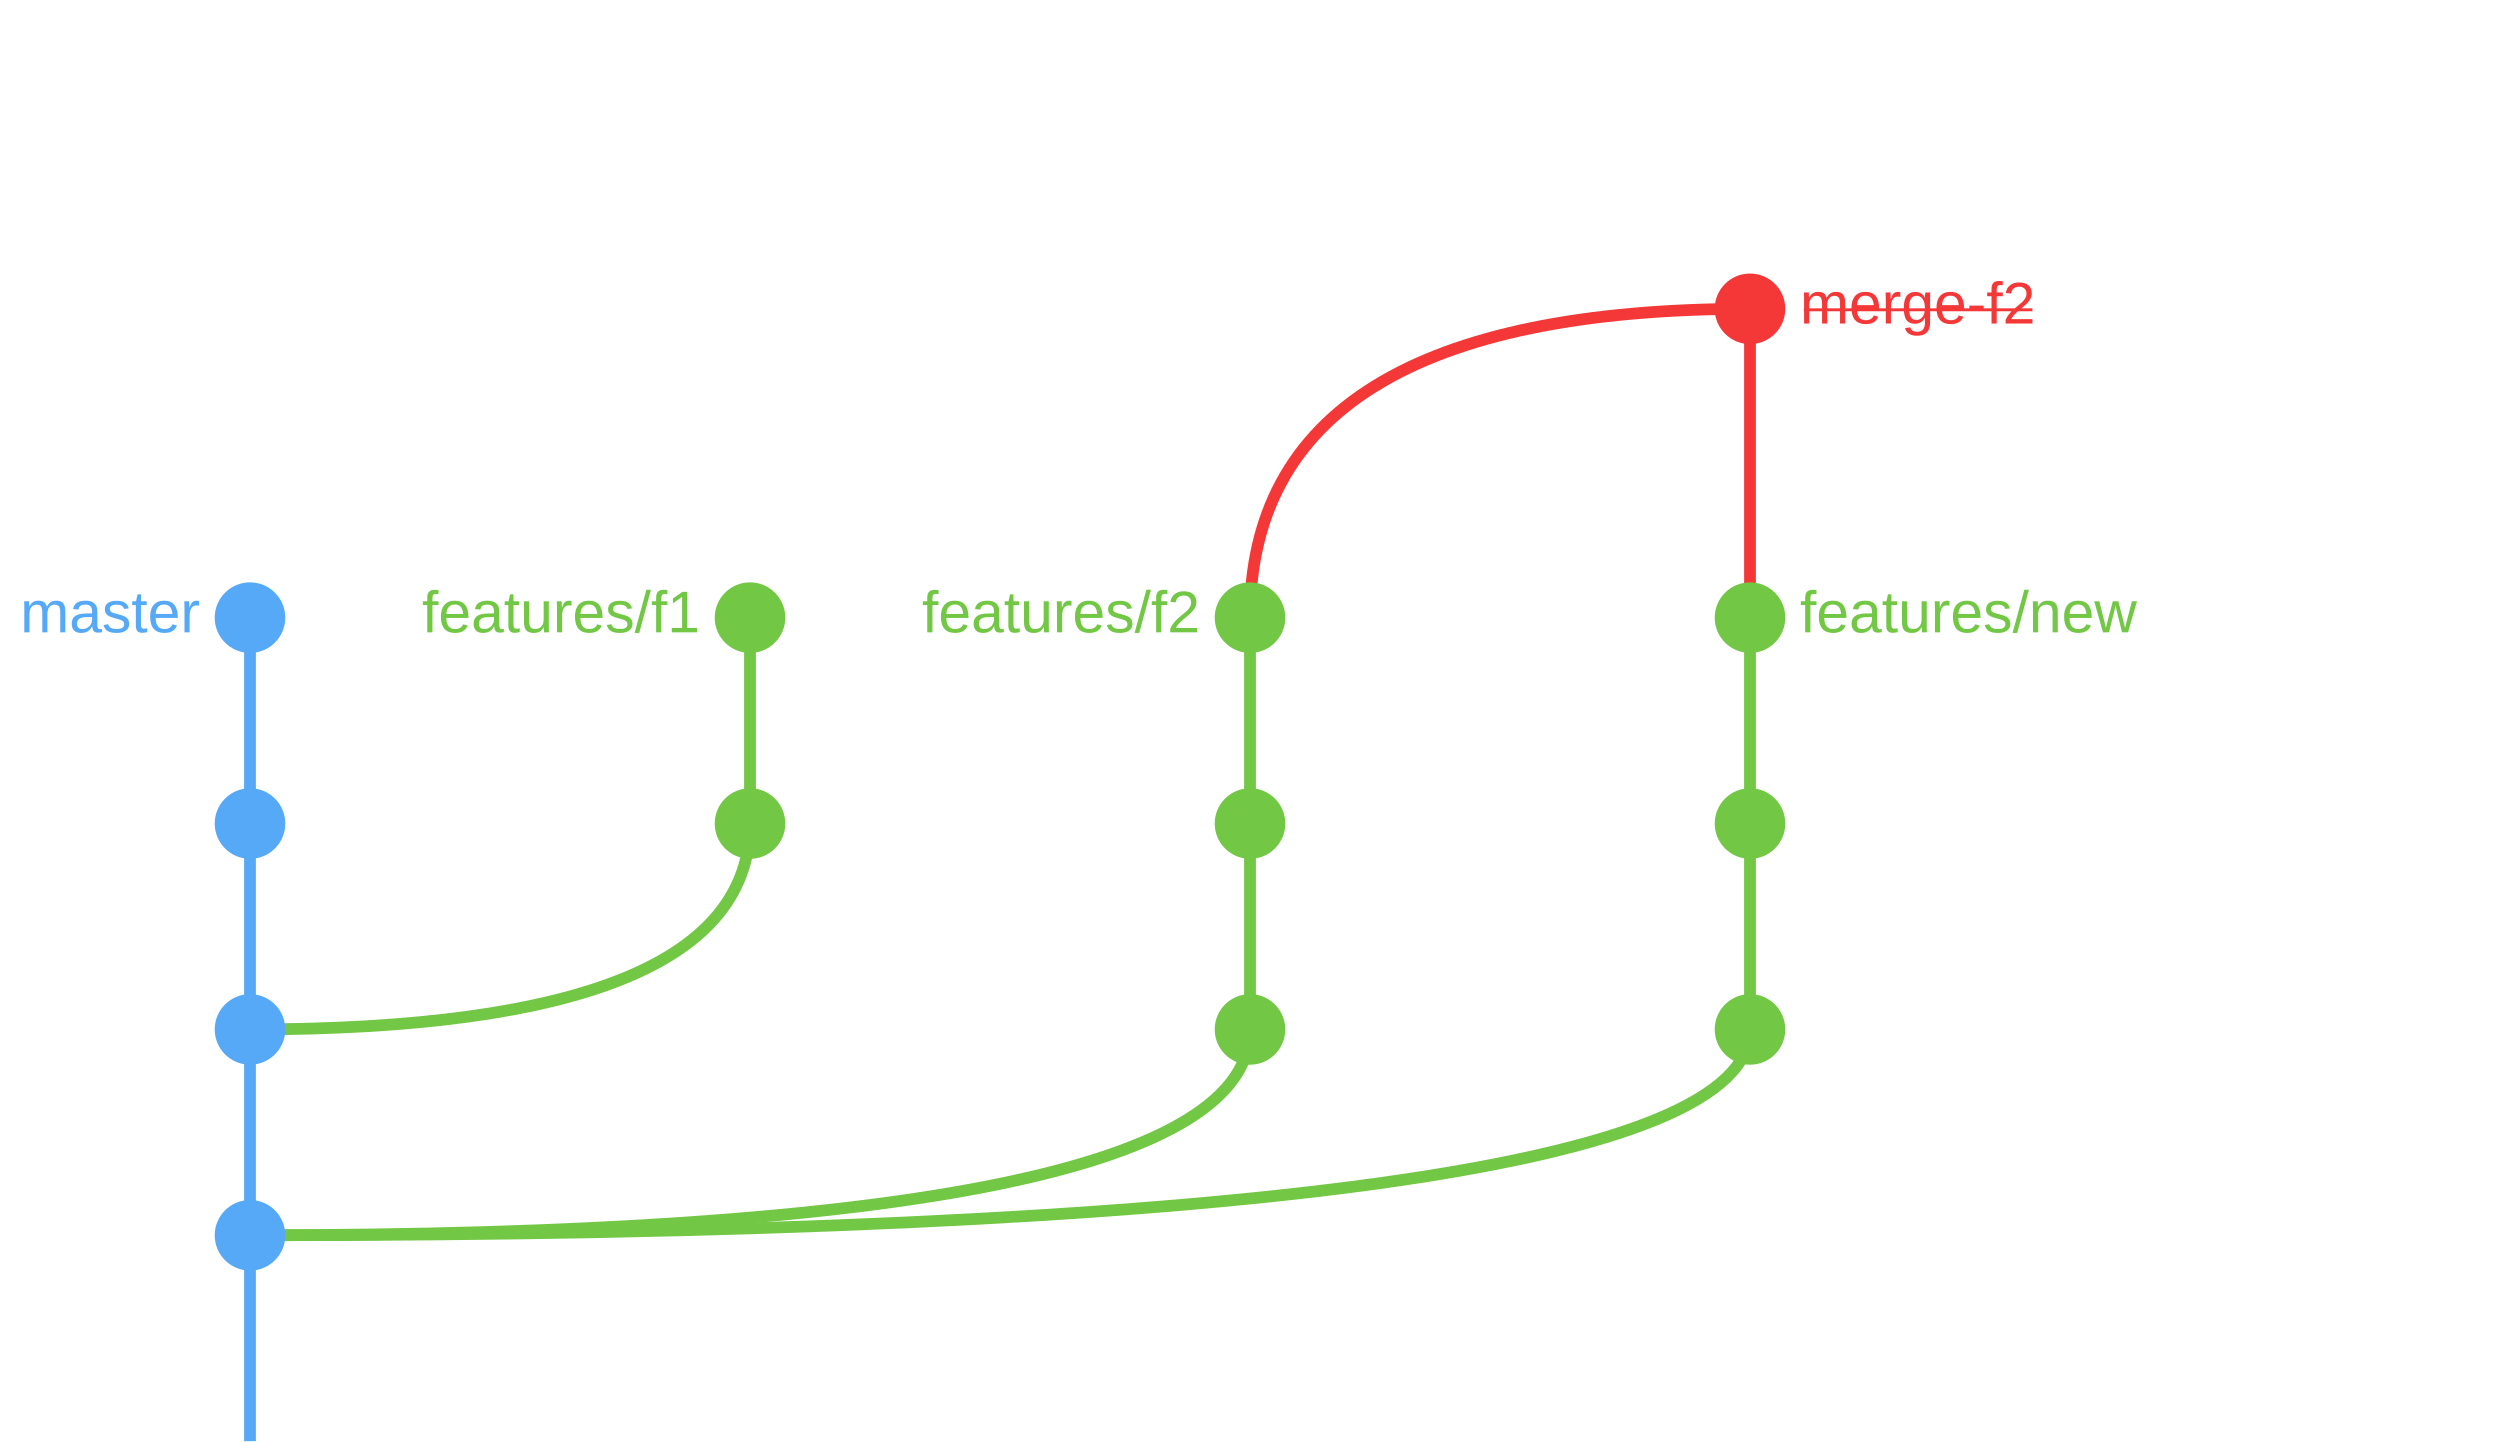
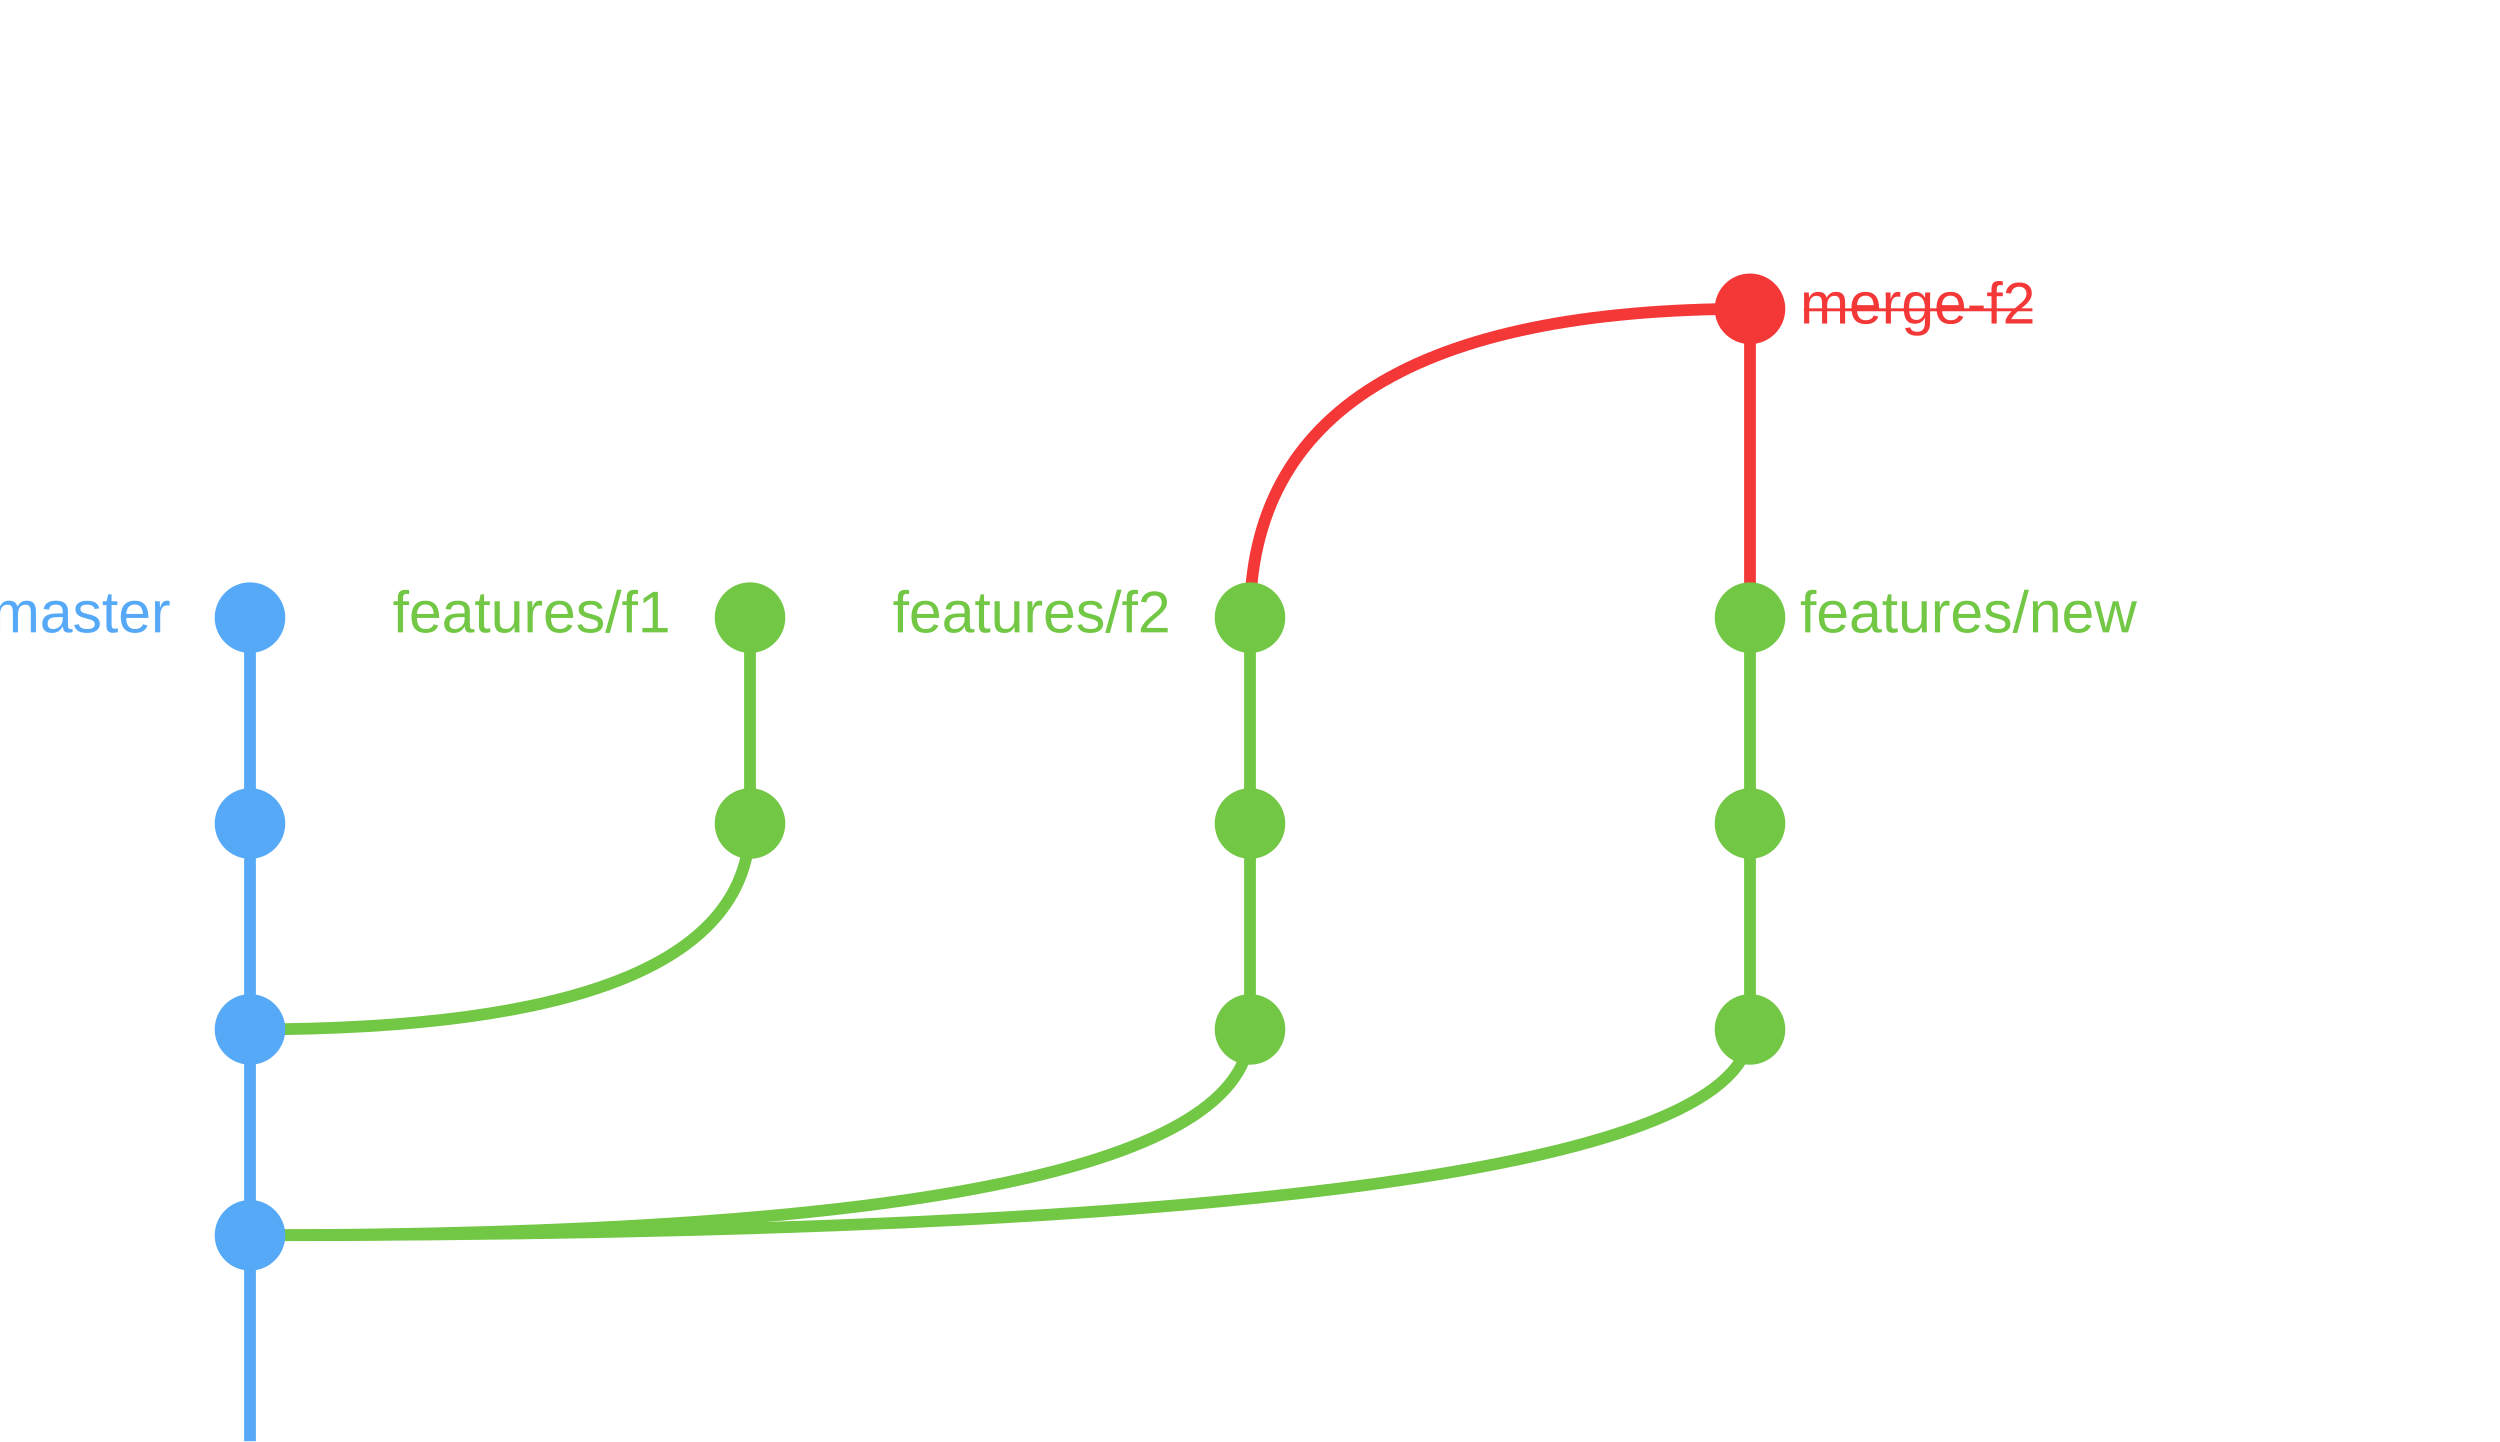
<svg xmlns="http://www.w3.org/2000/svg" version="1.1" id="Layer_1" height="490" width="850">
  <g>
    <path d="M 425 210 Q 425 105 595 105" stroke="rgb(244,56,56)" stroke-width="4" fill="none" />
    <line x1="595" y1="210" x2="595" y2="105" stroke="rgb(244,56,56)" stroke-width="4" />
    <circle cx="595" cy="105" r="12" fill="rgb(244,56,56)" />
    <text x="595" y="105" dx="17" dy="5" font-size="20" fill="rgb(244,56,56)" font-family="Arial" text-anchor="start" text-decoration="line-through">
      merge-f2
    </text>
  </g>
  <g>
    <g>
      <path d="M 85 420 Q 595 420 595 350" stroke="rgb(114,199,69)" stroke-width="4" fill="none" />
      <circle cx="595" cy="350" r="12" fill="rgb(114,199,69)" />
      <text x="595" y="350" dx="17" dy="5" font-size="20" fill="rgb(114,199,69)" font-family="Arial" text-anchor="start" />
    </g>
    <g>
      <line x1="595" y1="350" x2="595" y2="280" stroke="rgb(114,199,69)" stroke-width="4" />
      <circle cx="595" cy="280" r="12" fill="rgb(114,199,69)" />
      <text x="595" y="280" dx="17" dy="5" font-size="20" fill="rgb(114,199,69)" font-family="Arial" text-anchor="start" />
    </g>
    <g>
      <line x1="595" y1="280" x2="595" y2="210" stroke="rgb(114,199,69)" stroke-width="4" />
      <circle cx="595" cy="210" r="12" fill="rgb(114,199,69)" />
      <text x="595" y="210" dx="17" dy="5" font-size="20" fill="rgb(114,199,69)" font-family="Arial" text-anchor="start">features/new
      </text>
    </g>
  </g>
  <g>
    <g>
      <path d="M 85 420 Q 425 420 425 350" stroke="rgb(114,199,69)" stroke-width="4" fill="none" />
      <circle cx="425" cy="350" r="12" fill="rgb(114,199,69)" />
-       <text x="425" y="350" dx="-17" dy="5" font-size="20" fill="rgb(114,199,69)" font-family="Arial" text-anchor="end" />
+       <text x="415" y="350" dx="-17" dy="5" font-size="20" fill="rgb(114,199,69)" font-family="Arial" text-anchor="end" />
    </g>
    <g>
      <line x1="425" y1="350" x2="425" y2="280" stroke="rgb(114,199,69)" stroke-width="4" />
      <circle cx="425" cy="280" r="12" fill="rgb(114,199,69)" />
-       <text x="425" y="280" dx="-17" dy="5" font-size="20" fill="rgb(114,199,69)" font-family="Arial" text-anchor="end" />
+       <text x="415" y="280" dx="-17" dy="5" font-size="20" fill="rgb(114,199,69)" font-family="Arial" text-anchor="end" />
    </g>
    <g>
      <line x1="425" y1="280" x2="425" y2="210" stroke="rgb(114,199,69)" stroke-width="4" />
      <circle cx="425" cy="210" r="12" fill="rgb(114,199,69)" />
-       <text x="425" y="210" dx="-17" dy="5" font-size="20" fill="rgb(114,199,69)" font-family="Arial" text-anchor="end">
+       <text x="415" y="210" dx="-17" dy="5" font-size="20" fill="rgb(114,199,69)" font-family="Arial" text-anchor="end">
        features/f2
      </text>
    </g>
  </g>
  <g>
    <g>
      <path d="M 85 350 Q 255 350 255 280" stroke="rgb(114,199,69)" stroke-width="4" fill="none" />
      <circle cx="255" cy="280" r="12" fill="rgb(114,199,69)" />
-       <text x="255" y="280" dx="-17" dy="5" font-size="20" fill="rgb(114,199,69)" font-family="Arial" text-anchor="end" />
+       <text x="245" y="280" dx="-17" dy="5" font-size="20" fill="rgb(114,199,69)" font-family="Arial" text-anchor="end" />
    </g>
    <g>
      <line x1="255" y1="280" x2="255" y2="210" stroke="rgb(114,199,69)" stroke-width="4" />
      <circle cx="255" cy="210" r="12" fill="rgb(114,199,69)" />
-       <text x="255" y="210" dx="-17" dy="5" font-size="20" fill="rgb(114,199,69)" font-family="Arial" text-anchor="end">
+       <text x="245" y="210" dx="-17" dy="5" font-size="20" fill="rgb(114,199,69)" font-family="Arial" text-anchor="end">
        features/f1
      </text>
    </g>
  </g>
  <g>
    <g>
      <line x1="85" y1="490" x2="85" y2="420" stroke="rgb(86,169,246)" stroke-width="4" />
      <circle cx="85" cy="420" r="12" fill="rgb(86,169,246)" />
-       <text x="85" y="420" dx="-17" dy="5" font-size="20" fill="rgb(86,169,246)" font-family="Arial" text-anchor="end" />
+       <text x="75" y="420" dx="-17" dy="5" font-size="20" fill="rgb(86,169,246)" font-family="Arial" text-anchor="end" />
    </g>
    <g>
      <line x1="85" y1="420" x2="85" y2="350" stroke="rgb(86,169,246)" stroke-width="4" />
      <circle cx="85" cy="350" r="12" fill="rgb(86,169,246)" />
-       <text x="85" y="350" dx="-17" dy="5" font-size="20" fill="rgb(86,169,246)" font-family="Arial" text-anchor="end" />
+       <text x="75" y="350" dx="-17" dy="5" font-size="20" fill="rgb(86,169,246)" font-family="Arial" text-anchor="end" />
    </g>
    <g>
      <line x1="85" y1="350" x2="85" y2="280" stroke="rgb(86,169,246)" stroke-width="4" />
      <circle cx="85" cy="280" r="12" fill="rgb(86,169,246)" />
-       <text x="85" y="280" dx="-17" dy="5" font-size="20" fill="rgb(86,169,246)" font-family="Arial" text-anchor="end" />
+       <text x="75" y="280" dx="-17" dy="5" font-size="20" fill="rgb(86,169,246)" font-family="Arial" text-anchor="end" />
    </g>
    <g>
      <line x1="85" y1="280" x2="85" y2="210" stroke="rgb(86,169,246)" stroke-width="4" />
      <circle cx="85" cy="210" r="12" fill="rgb(86,169,246)" />
-       <text x="85" y="210" dx="-17" dy="5" font-size="20" fill="rgb(86,169,246)" font-family="Arial" text-anchor="end">
+       <text x="75" y="210" dx="-17" dy="5" font-size="20" fill="rgb(86,169,246)" font-family="Arial" text-anchor="end">
        master
      </text>
    </g>
  </g>
  Sorry, your browser does not support inline SVG.`
</svg>
